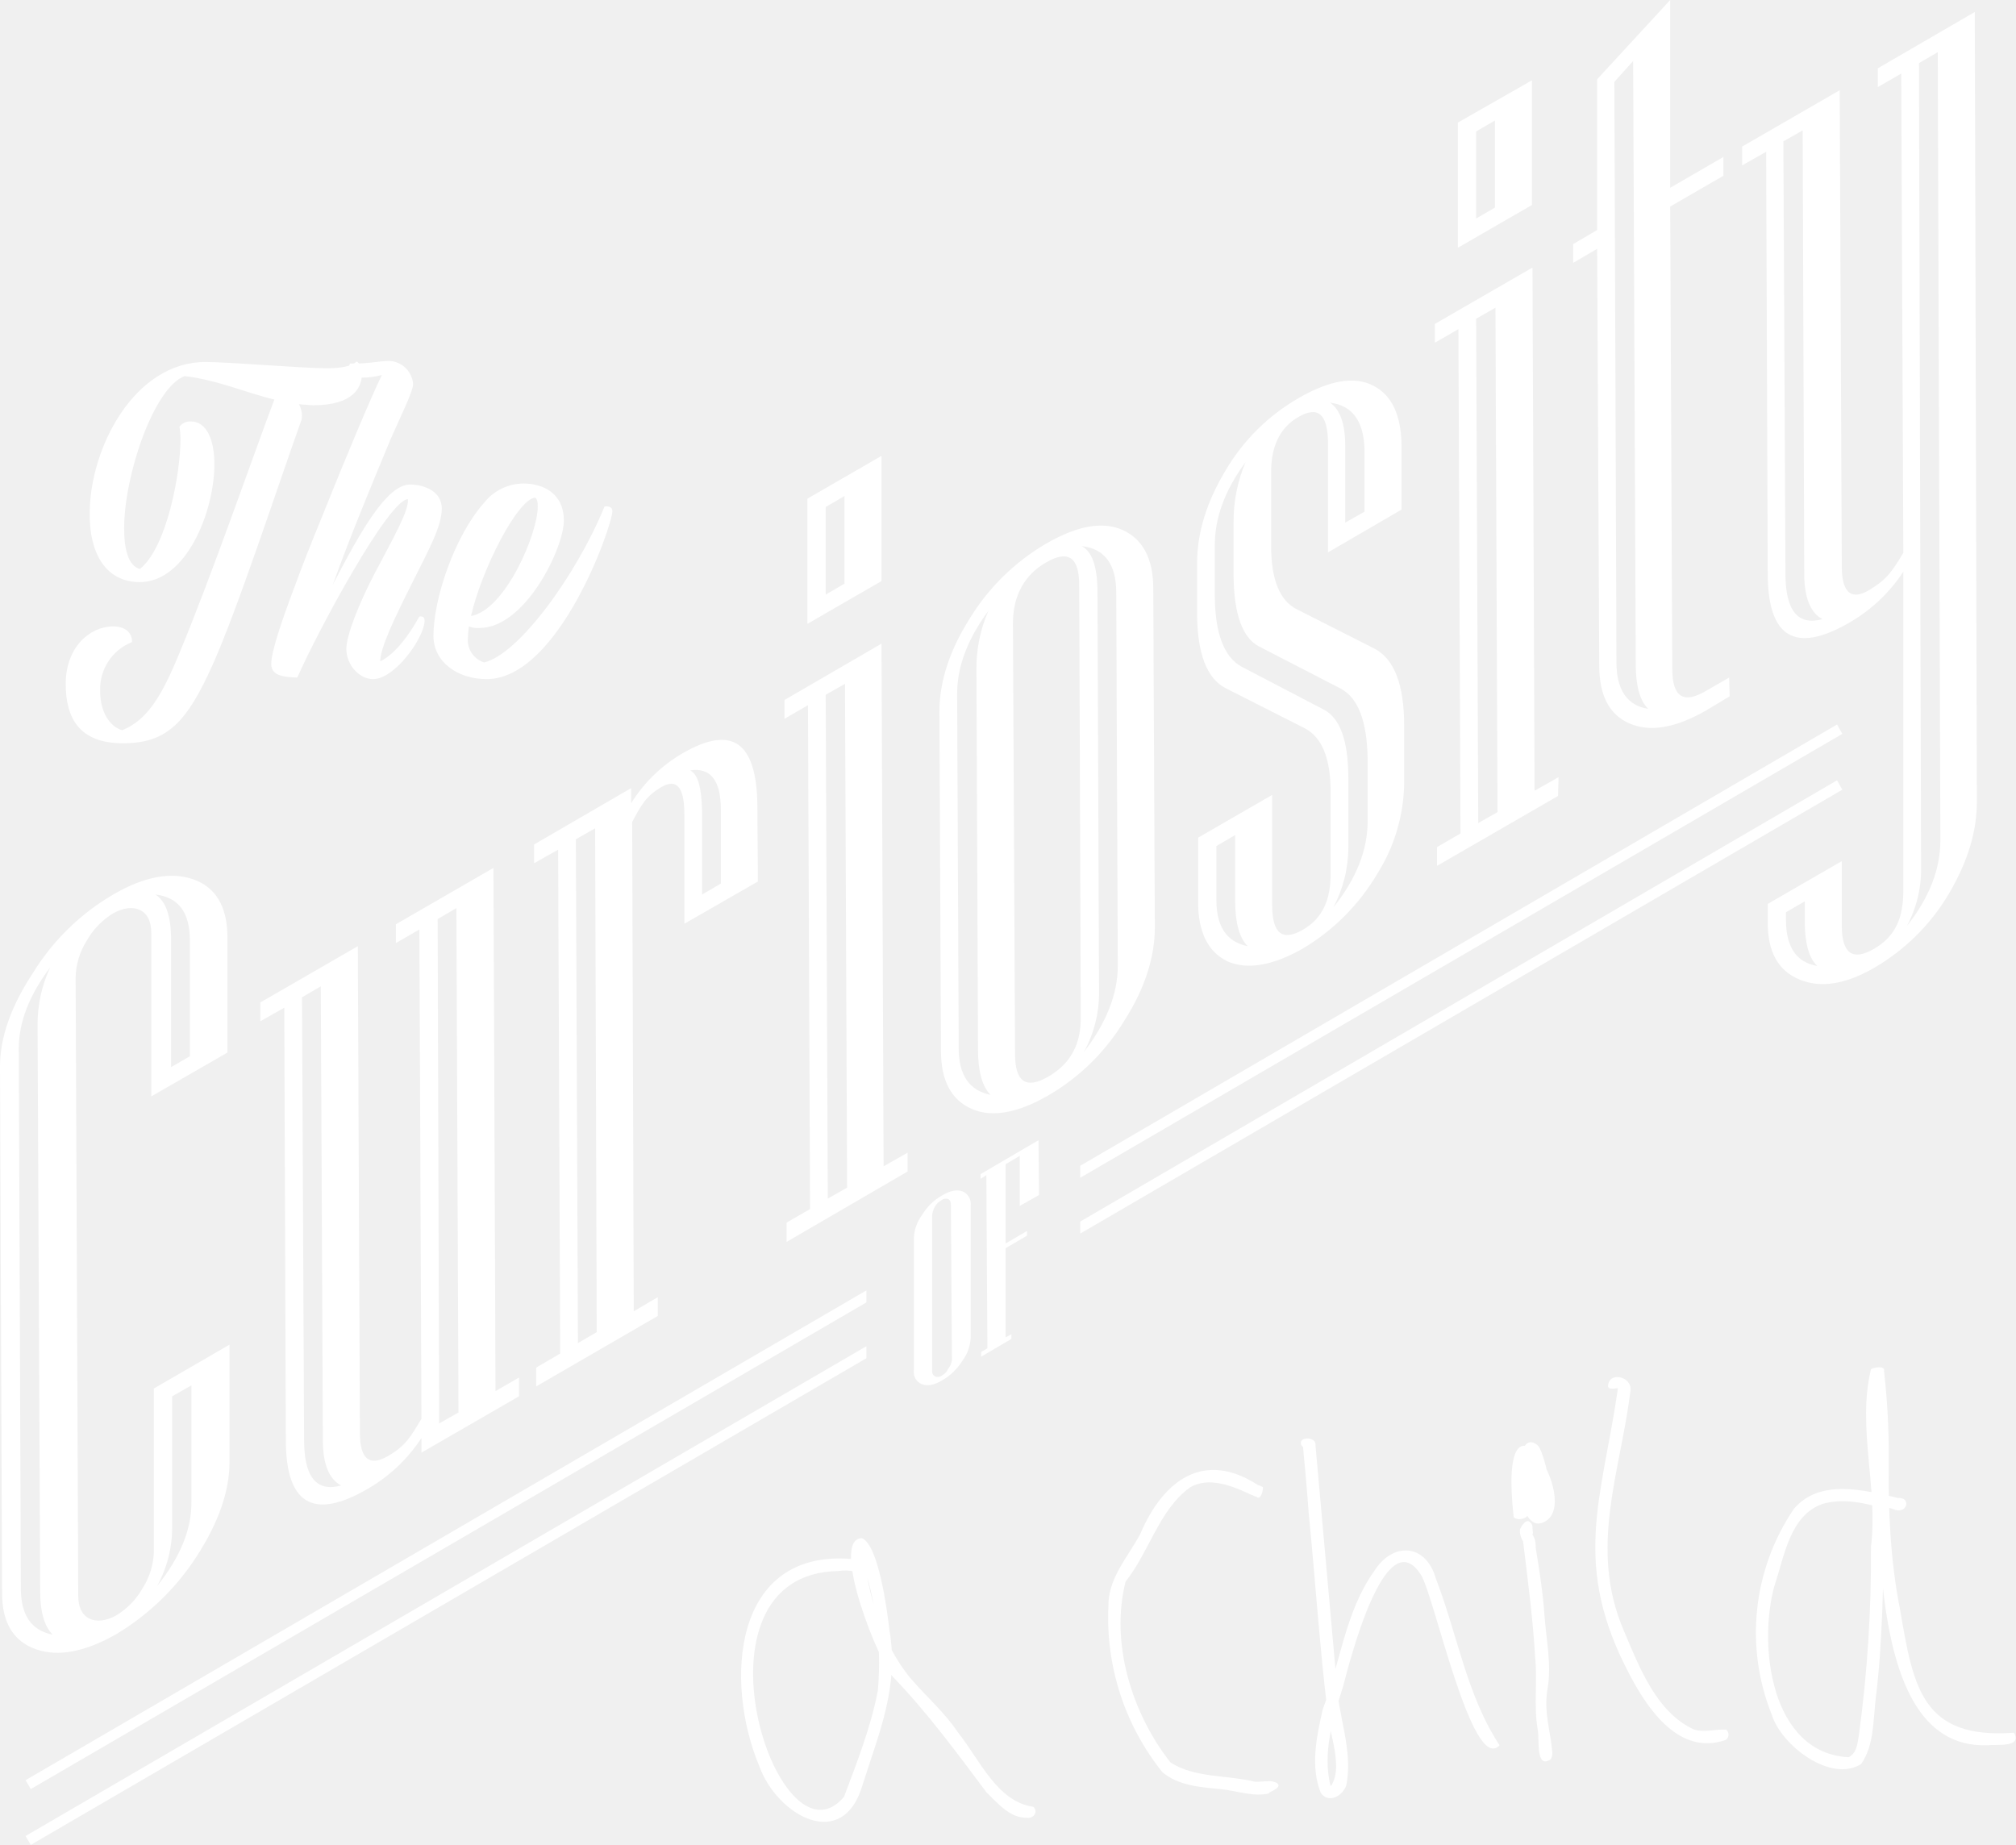
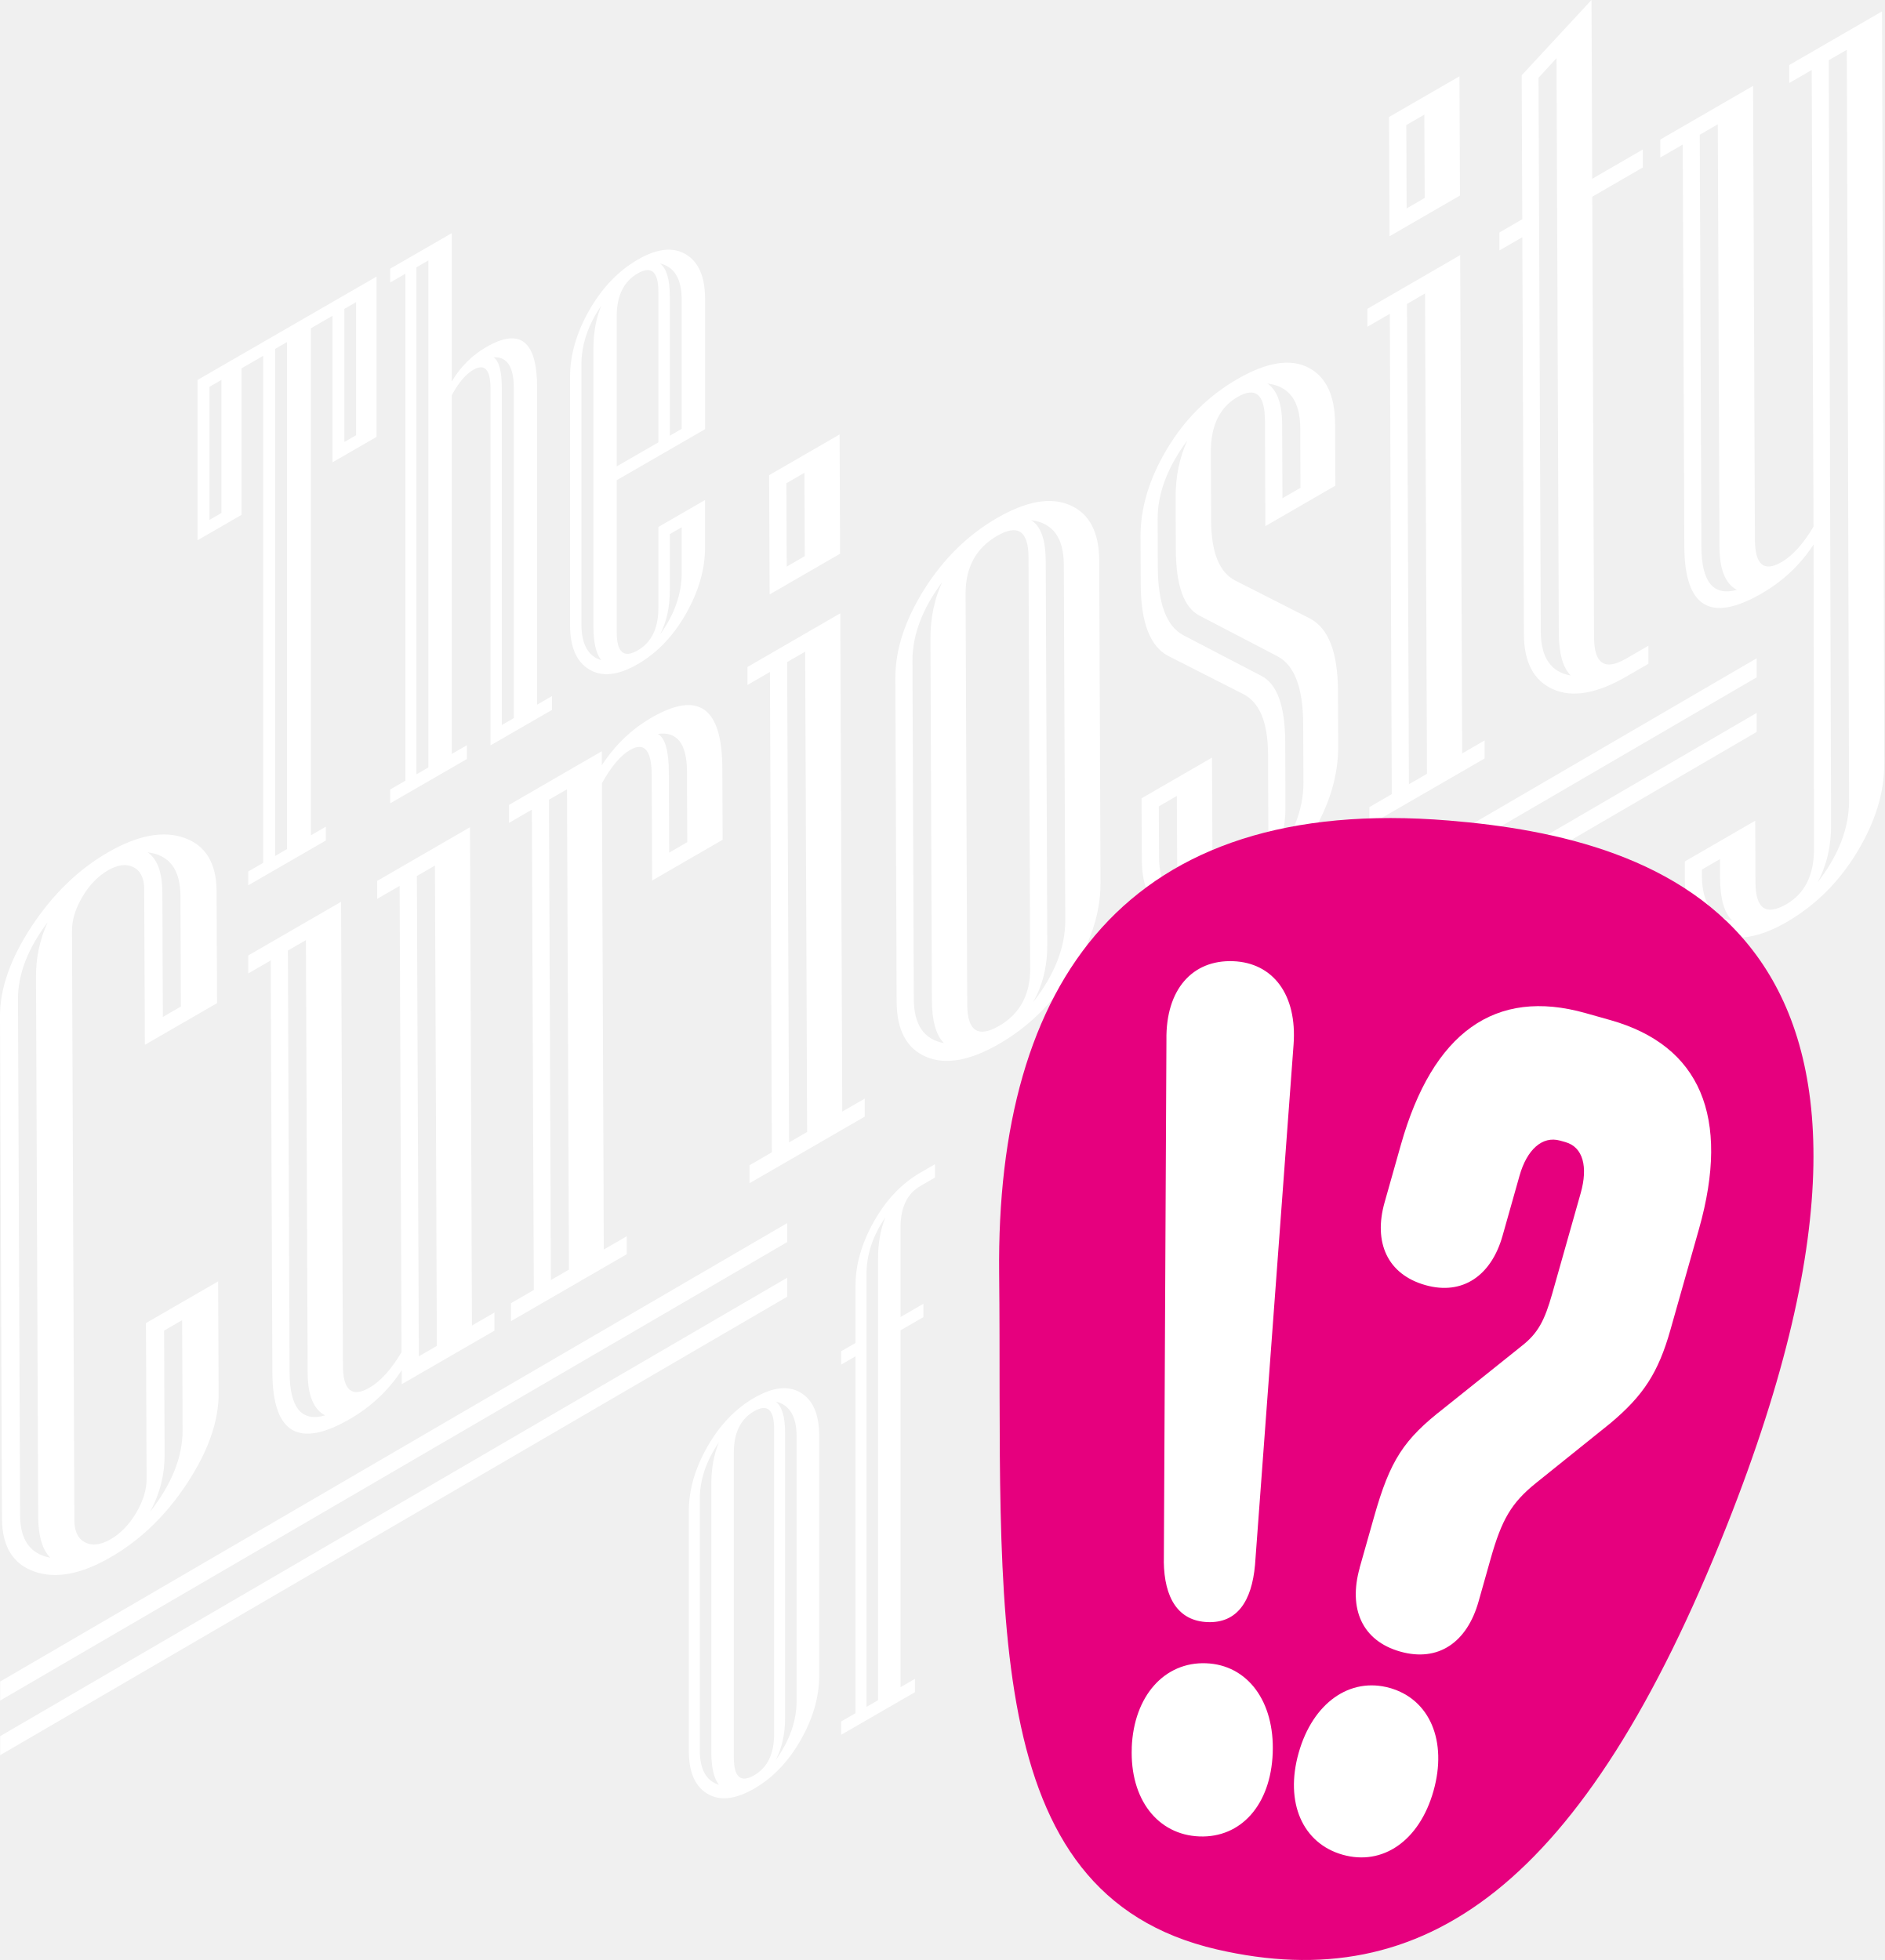
- <svg xmlns="http://www.w3.org/2000/svg" viewBox="0 0 386.5 353.7">
-   <g id="Layer_1" data-name="Layer 1">
-     <polygon points="207.1 236.5 353.2 151.4 352.2 149.6 207.1 234.2 207.1 236.5" fill="#fff" />
-     <polygon points="166.1 258.1 4.9 352 5.9 353.7 166.1 260.4 166.1 258.1" fill="#fff" />
-     <polygon points="207.1 225.8 353.2 140.7 352.2 138.9 207.1 223.5 207.1 225.8" fill="#fff" />
-     <polygon points="166.1 247.4 4.9 341.3 5.9 343 166.1 249.7 166.1 247.4" fill="#fff" />
-     <path d="M186.1,256.4a8,8,0,0,1-1.6,4.5,11.1,11.1,0,0,1-3.8,3.7c-1.5.9-2.8,1.2-3.9.8a2.5,2.5,0,0,1-1.6-2.7V237.4a8,8,0,0,1,1.6-4.5,10.3,10.3,0,0,1,3.8-3.7c1.5-.9,2.8-1.2,3.9-.8a2.6,2.6,0,0,1,1.6,2.7Zm-3.6,4.3-.2-29.7c0-.5-.1-.9-.5-1.1a1.3,1.3,0,0,0-1.3.2,3.2,3.2,0,0,0-1.3,1.3,4.1,4.1,0,0,0-.5,1.7v29.7a1.1,1.1,0,0,0,.6,1.1,1.3,1.3,0,0,0,1.3-.2,2.6,2.6,0,0,0,1.2-1.3A3.2,3.2,0,0,0,182.5,260.7Z" fill="#fff" />
-     <path d="M199.2,229.1l-3.7,2.1v-9.6l-2.7,1.6v15.2l4.1-2.4v.9l-4.1,2.4v17.1l1.1-.6v.9l-5.8,3.4v-.9l1.2-.7-.2-33.2-1.1.7v-.9l11.1-6.5Z" fill="#fff" />
-     <path d="M44,280.3c0,5.6-2.1,11.6-6.3,18.1a47.4,47.4,0,0,1-15.4,14.9c-6,3.4-11.1,4.4-15.4,2.9S.4,311.1.4,305.5L0,204.5c0-5.6,2.1-11.6,6.4-18.1a44.3,44.3,0,0,1,15.3-14.9c6-3.5,11.2-4.4,15.4-2.9s6.4,5.1,6.5,10.7v22.5l-14.6,8.4V178.9c0-2.2-.7-3.7-2.1-4.4s-3.2-.5-5.2.6a14.5,14.5,0,0,0-5.1,5.3,13.7,13.7,0,0,0-2.1,6.9L15,305.9c0,2.2.7,3.7,2.1,4.4s3.2.5,5.2-.6a14.5,14.5,0,0,0,5.1-5.3,13.7,13.7,0,0,0,2.1-6.9V266.2l14.5-8.4ZM10.1,313.4c-1.6-1.6-2.4-4.4-2.4-8.3L7.2,196.5a25.9,25.9,0,0,1,2.4-11c-4,5.3-6,10.5-6,15.5L4,304.9C4.1,309.8,6.1,312.6,10.1,313.4ZM36.4,202.5V180.3c0-5.4-2.2-8.3-6.6-8.8,2,1.3,2.9,4,3,8.1v25Zm.3,85.2V265.6L33,267.7v25a23,23,0,0,1-2.9,11.4C34.6,298.5,36.8,293.1,36.7,287.7Z" fill="#fff" />
-     <path d="M99.5,267.7,80.8,278.5v-2.8a30.6,30.6,0,0,1-10.4,9.8c-10.4,6-15.6,2.8-15.6-9.4l-.3-82.9-4.6,2.6v-3.6l18.7-10.8.4,93.3c0,5,1.8,6.5,5.3,4.5s4.4-3.7,6.5-7.2l-.4-93.8-4.5,2.6v-3.6l18.7-10.8L95,266.7l4.5-2.6ZM65.4,284.8c-2.3-1.2-3.5-4.1-3.5-8.6l-.4-87.1-3.6,2.1.4,84.9C58.3,283.2,60.7,286.1,65.4,284.8Zm22.5-14-.4-96.7-3.6,2.1.3,96.7Z" fill="#fff" />
-     <path d="M145.3,169l-14.1,8.1V156c0-5.1-1.5-6.8-4.4-5.1s-3.8,3.3-5.6,6.7l.3,93.8,4.6-2.7v3.6l-23.3,13.5v-3.6l4.6-2.7-.4-96.6-4.6,2.6v-3.6L121,151.1V154a28.4,28.4,0,0,1,9.9-9.6c9.5-5.5,14.2-2.1,14.3,10.1Zm-30.9,86.4-.3-96.6-3.7,2.1.4,96.6Zm23.8-86V155.2c0-5.6-2-8.1-5.9-7.5,1.5.7,2.2,3.3,2.3,7.8v16Z" fill="#fff" />
-     <path d="M174,224.6l-23.2,13.5v-3.7l4.5-2.6-.4-96.6-4.5,2.6v-3.6L169,123.4l.4,100.2L174,221Zm-5-113.2-14.2,8.2v-24l14.2-8.2Zm-7.1.5V95.1l-3.6,2.1V114Zm.5,115.8-.4-96.6-3.7,2.1.4,96.6Z" fill="#fff" />
-     <path d="M221.4,177.8c0,5.7-1.9,11.7-5.8,17.8A41.1,41.1,0,0,1,201,210c-5.9,3.4-10.8,4.3-14.7,2.6s-5.9-5.4-5.9-11.1l-.3-65c0-5.8,1.9-11.7,5.8-17.9a42.1,42.1,0,0,1,14.7-14.4c5.9-3.4,10.8-4.3,14.6-2.6s5.9,5.4,5.9,11.2Zm-31.5,32.1q-2.4-2.4-2.4-8.7l-.3-72.6a27.2,27.2,0,0,1,2.3-11.5q-6,8.1-6,15.9l.3,68C183.8,206.2,185.9,209.1,189.9,209.9Zm17.3-15.1-.3-82.6c0-5.4-2.1-6.8-6.3-4.4s-6.4,6.4-6.4,11.7l.4,82.6c0,5.3,2.1,6.8,6.4,4.3S207.3,200.1,207.2,194.8Zm7.1-9.7-.3-71.5c0-5.4-2.2-8.4-6.6-8.9,2,1.1,2.9,3.9,3,8.2l.3,77.1a23.6,23.6,0,0,1-2.9,11.7C212.1,196.1,214.3,190.6,214.3,185.1Z" fill="#fff" />
-     <path d="M269.2,150.2a33.4,33.4,0,0,1-5.2,17.4,40.8,40.8,0,0,1-14.3,14.3q-8.7,4.9-14.4,2.4c-3.7-1.8-5.6-5.6-5.6-11.3V160.6l14.2-8.2v21.2c0,5.3,1.9,6.9,5.8,4.7s5.5-5.9,5.4-11.2V151.8c0-6.5-1.7-10.5-5-12.2l-15-7.6c-3.7-1.8-5.6-6.7-5.6-14.5V108q0-8.7,5.4-17.7a38.6,38.6,0,0,1,14.1-14c5.9-3.4,10.6-4.2,14.2-2.4s5.4,5.6,5.5,11.4V97.7l-14.1,8.2V84.7c-.1-5.3-1.9-6.9-5.6-4.8s-5.4,5.8-5.3,11.1v13.7c0,6.5,1.7,10.5,4.9,12.1l15,7.6c3.7,2,5.6,6.9,5.6,14.7Zm-7,7.2V145.6c-.1-7.3-1.8-11.8-5.2-13.6l-15.7-8.1c-3.1-1.7-4.7-6.1-4.8-13.3V100.1a28.8,28.8,0,0,1,2.3-11.5c-4,5.4-5.9,10.7-5.9,15.9v9.6c0,7.3,1.8,11.9,5.1,13.7l15.7,8.2q4.8,2.4,4.8,13.2v13.2a24.6,24.6,0,0,1-2.9,11.6C260.1,168.4,262.2,162.9,262.2,157.4Zm-23,24q-2.4-2.4-2.4-8.7V160.1l-3.6,2.1v10.3C233.2,177.7,235.2,180.6,239.2,181.4Zm22.4-83.3V86.2q-.2-8.2-6.6-9c1.9,1.3,2.9,4.1,2.9,8.2v14.8Z" fill="#fff" />
-     <path d="M298.7,152.6,275.5,166v-3.6l4.5-2.6-.4-96.7-4.5,2.6V62.1l18.7-10.8.4,100.3,4.6-2.6Zm-5-113.3-14.2,8.2v-24l14.2-8.1Zm-7.1.5V23.1l-3.6,2.1V41.9Zm.5,115.9L286.7,59,283,61.1l.4,96.7Z" fill="#fff" />
-     <path d="M331.6,133.5l-4.5,2.7c-5.9,3.4-10.8,4.2-14.7,2.5s-5.8-5.4-5.8-11.1l-.4-79.9-4.6,2.7V46.8l4.6-2.7V15.2L320.2,0V36l10.2-5.9v3.6l-10.2,5.9.4,88.6c0,5.4,2.1,6.8,6.4,4.3l4.5-2.6ZM316,135.9c-1.6-1.5-2.4-4.4-2.4-8.5l-.5-115.7-3.6,4,.4,111.3C309.9,132.3,312,135.3,316,135.9Z" fill="#fff" />
-     <path d="M379,153.7c0,5.8-1.8,11.6-5.4,17.7a39.9,39.9,0,0,1-14.2,14.1c-5.5,3.2-10.3,4-14.4,2.3s-6.1-5.3-6.1-10.9v-3.6l14.2-8.2v12.4c0,5.3,2.1,6.8,6.2,4.4s5.6-5.9,5.6-11.2V109.6a30.6,30.6,0,0,1-10.4,9.8c-10.4,6-15.6,2.8-15.6-9.5l-.3-80.8L334,31.7V28.1l18.7-10.8.4,91.3c0,5,1.8,6.6,5.3,4.5s4.4-3.7,6.5-7.1l-.4-91.9-4.5,2.6V13.1L378.6,2.3Zm-29.6-35c-2.3-1.2-3.5-4.1-3.5-8.7l-.3-85-3.7,2.1.4,82.9C342.3,117.1,344.7,120,349.4,118.7Zm-1,66.5c-1.6-1.5-2.4-4.4-2.4-8.6v-3.8l-3.6,2.1v1.4C342.4,181.6,344.4,184.5,348.4,185.2ZM372,161.1,371.5,10l-3.6,2.1.4,153.9a23,23,0,0,1-2.7,11.5C369.9,172.1,372,166.6,372,161.1Z" fill="#fff" />
-     <path d="M12.6,131.1c0-7,4.6-11,9.1-11,2.9,0,3.7,1.8,3.6,3a9.7,9.7,0,0,0-6.1,9.4c0,4.1,1.9,6.8,4.2,7.5,4.8-1.9,7.6-6.5,11-14.8,6.1-14.6,14.3-38.3,18.2-48.6-5.5-1.3-10.7-3.7-17.2-4.5-5.9,2.2-11.6,19-11.6,29.2,0,4.1.8,7.1,3,7.8,5.2-4.1,7.8-18.4,7.8-24.8a13.8,13.8,0,0,0-.2-2.5,2.6,2.6,0,0,1,2.2-1c3,0,4.5,3.5,4.5,8.2,0,9.1-5.4,22.6-14.3,22.6-6.7,0-9.7-5.8-9.6-13.2,0-12.4,8.5-29,22.2-29,4.5,0,18.4,1.2,23.3,1.2,2.8,0,4.7-.4,5.7-1.3a2.6,2.6,0,0,1,1,2.2c0,2.7-1.5,6.2-9.4,6.2l-2.7-.2a4.3,4.3,0,0,1,.5,3c-4.9,13.7-12.2,36.2-17.1,47.1S32,142.5,23.6,142.5,12.6,137.7,12.6,131.1Z" fill="#fff" />
-     <path d="M66.4,124.4c0-2.5,2.3-8.5,5.5-14.6s6.6-12,6.3-14.1c-3.7.1-17.3,25.3-21.2,34.2-2.6-.1-5-.3-5-2.6s1.9-8,4.4-14.6c1.6-4.4,3.4-8.9,5.2-13.3,4.6-11.5,9.3-22.7,11.6-27.5a15.2,15.2,0,0,1-3.8.5c-2,0-2.6-.5-2.6-1.4a3.5,3.5,0,0,1,.3-1.3c3.3.1,5.5-.5,7.6-.5a4.8,4.8,0,0,1,4.5,4.4c0,1.5-2.5,6.4-4.4,10.8-3.4,8.2-7.5,18-11,27.7,5.4-10.4,10.4-19.2,14.8-19.2,2.6,0,6.1,1.2,6.1,4.6s-2.5,7.9-5.8,14.5-6,12.2-6,14.8c3-1.5,5.6-5.2,7.5-8.6.6-.1,1,.1,1,.8,0,3.1-5.6,11.2-9.9,11.2C69,130.2,66.4,127.6,66.4,124.4Z" fill="#fff" />
-     <path d="M115.9,97.1c.8-.1,1.5.1,1.5.9,0,2.8-10.3,32.2-24.1,32.2-5.6,0-10.2-3.3-10.2-8.3,0-7.2,4.1-19.2,9.7-25.5a9.7,9.7,0,0,1,7.6-3.7c3.6,0,7.7,1.8,7.7,7.1s-7.4,20.6-16.2,20.6a4.6,4.6,0,0,1-2-.3,18,18,0,0,0-.2,2.2,4.5,4.5,0,0,0,3.1,4.7C99.4,125.5,110.5,110.3,115.9,97.1Zm-25.6,21c6.5-1.1,12.8-15.7,12.8-21,0-.8-.1-1.4-.5-1.7C99.2,95.7,92.3,109.3,90.3,118.1Z" fill="#fff" />
-     <path d="M198.1,346.4c1,.9.1,2.3-1.2,2.1-3.3.1-5.6-2.8-7.8-4.9-5.6-7.5-11.2-15.1-17.7-21.9-2.8-2.5-12.4-26.6-6.2-26.8,3.2,1.1,4.9,13.9,5.3,17.5,1.9,10.9-1.9,19.6-5.1,29.7-3.8,13.2-16.4,5.9-19.8-3.4-6.8-16.2-5.2-41.8,17.8-39.8.1-.1.4.1.5,0s-.6,1.1-.8,1.1,0-.2.4-.6,2.8.1,2.6,1.7-2.5.6-2.3-.5,1.5-1.4,1.6-.8-.8,1.5-1.5,1.5a8.6,8.6,0,0,0-3.2-.1c-30.2.5-11.6,58.3,1.1,43.3,2.5-6.6,5.2-13.5,6.5-20.4a60.5,60.5,0,0,0-3.9-27.3c.2.1,1-.1,1.1-.1v.2c.8,8.5,3.5,18.2,9.1,24.9,3,3.5,6.5,6.5,9.1,10.4C187.8,337.3,191.1,345.4,198.1,346.4Z" fill="#fff" />
-     <path d="M243.1,341.9c.7-.8,2.9.1,1.6,1s-1.6.7-1.3.9c-3,.8-6.3-.5-9.5-.8s-8.1-.6-11.1-3.3A47.3,47.3,0,0,1,212.5,308c-.1-5.4,3.7-9.4,6.1-13.9,4.4-10.3,12.2-16.2,22.7-9.3h-.2c-.2-.3.8.2,1,.3s-.4,3-1.3,1.7l.3.2h.1c-.4.1-1-.4-1.3-.4-3.5-1.7-8.2-3.6-11.8-1.4-5.9,4.3-7.8,12.4-12.3,18-3,11.8,1.2,25.3,8.6,34.7,4.6,3,11,2.4,16.2,3.7,1.1.1,5.7-.7,2.7,1Z" fill="#fff" />
-     <path d="M287.5,334.6c-5.3,5.7-12.6-29-15.1-32.7-6.8-10.6-13.7,16.8-14.9,21.4-2,6.3-4,12.8-2.4,19.2-.1.2-.3-.1-.2,0h.1c0-.2.3-.1.3-.3,2.4-4-1-11.1-1-15.8-1.4-12.1-2.2-24.2-3.4-36.3-.3-4.2-.7-8.7-1.1-12.8-.2-1,.9-.5,1.5-.7s.5.6.2,1-2.1.2-2.1-1,3-1.1,2.8.5c1.3,14.9,2.7,29.9,4,44.8.2,6.8,3.3,13.7,1.9,20.4-.7,2-3.4,3.6-4.9,1.4-2-5-.8-10.8.4-16,3.3-8.7,4.3-18.7,9.8-26.4,3.6-5.8,10-5.4,11.9,1.4C279.4,313.3,281.2,325.1,287.5,334.6Z" fill="#fff" />
-     <path d="M296.2,283.7c-1,1.3-2.4-.1-2.4-1.4s.6-1.1,1.1-.5h-.1a7.3,7.3,0,0,0-.2,3.3c.2.9,0,1.9.5,2.7h.1c0,.1,0,.1.1.2s-.1.2-.1,0,.2.1-.1.1l-.6.2v-.2c.5-3.1-.4-6.5-1.3-9.5-.1-.1-.1-.2.1-.3s.6.4.6.3h.1c-.5,3.5-.8,7.8,1,11,0,.1,0,.1-.1,0h-.1c-.1-.2.4,0,.3-.2s.3-.3.5-.3V289c.7-3.2-1.6-6.5-3.1-9.2-.7-.5-.4-.6.2-.6a36.9,36.9,0,0,0-.1,11.5c-1.4,0-2.7-1.3-.5-.9s-.5,2.2-1.9,1.1c-3.3-29.6,13.6-2.6,5.8.9-6,3.1-6.5-19.5-1.1-14.6,1.6,2,4.4,15.7-1.2,12.6-1.9-1.5-2.9-9.2.2-9.8S296.6,282.1,296.2,283.7Zm1.1,53.6c-3,2-2.1-4.1-2.5-5.7-.8-4.7,0-9.4-.5-14-.4-7.2-1.5-15.5-2.3-22.1a3.6,3.6,0,0,1-.6-2.3c.3-.6,1.2-2.2,2-1.3a1.2,1.2,0,0,1-.3,2c-.2.1-.2,0-.1-.2a1.7,1.7,0,0,1,.8-.7c0,.4.2.9,0,1.2h0a3.9,3.9,0,0,1,.6,2.4c.7,4.3,1.4,8.7,1.7,13.1s1.4,9.4.6,14,.6,8.2.9,12.3A2.4,2.4,0,0,1,297.3,337.3ZM292.6,287c0-1,1.6-1.4,2-.6s.9.6.8.7h0c1,.5-1,.7-1.2.9a11.5,11.5,0,0,1-.2-2.1l-.3-2.8c.4-.5,2.4-.3,2,.6a11.6,11.6,0,0,0-.4,1.8,1.9,1.9,0,0,1,.1.8c-.2-.1-.6-.8-.2-.4a1.1,1.1,0,0,1-.4,1.9c-2.7.2-2-4.1-1-5.4.5.5,2.5-.1,2.4.8s1.6,6.4-1.9,6h-.2c-.2-.1-.5-.4-.5-.6S292.7,287.3,292.6,287Z" fill="#fff" />
-     <path d="M330.9,331.6a1.2,1.2,0,0,1-.1,2c-8.7,3-14.7-5.6-18.2-12.2-11.5-21.5-5.5-33.9-2.4-55.3h0c.1-.1.2.2.3.3s-.9-.1-.2-.3-2,.6-2-.3c0-2.9,4.5-2,4.3.7-1.9,15.7-8.1,30.2-1.3,46.1,2.9,6.8,6.2,15.7,13.5,19C326.7,332.2,328.9,331.5,330.9,331.6Z" fill="#fff" />
-     <path d="M386.1,332.2c1.7,2.9-3.4,2.2-5.1,2.4-26.2.9-19.4-54.2-22.2-71.8.6-.1,2.8-1.1,2.1.5-2,9.2.8,19,.4,28.5-.3,11.3-.3,22.6-1.7,33.9-.5,4.2-.3,9-2.8,12.5-5.8,3.7-15.3-3.6-17.1-9.4a42.3,42.3,0,0,1,4.2-39.5c5-5.9,13.6-3.6,20-2.1h0c2.4-.2,1.9,2.9-.5,2.3a6.1,6.1,0,0,0-3-.5c-3.5-1-7.2-1.7-10.9-.7-6.4,2.2-7.4,10.1-9.3,15.7-3.2,11.5-.7,32.1,14.2,32.9,1.6-.8,1.7-2.6,2-4.4a255,255,0,0,0,2.3-36c1.4-11.3-2.7-22.9,0-34,.4-.3,2.8-.8,2.5.4a140,140,0,0,1,.9,17.1c-.1,9.6.3,19.3,2.2,28.7C366.8,323.5,368.5,333.5,386.1,332.2Z" fill="#fff" />
+ <svg xmlns="http://www.w3.org/2000/svg" id="Layer_1" data-name="Layer 1" viewBox="0 0 379.03 394.33">
+   <g>
+     <path d="M43.98,280.32c.02,5.59-2.08,11.61-6.32,18.07-4.23,6.45-9.36,11.42-15.39,14.9-5.96,3.45-11.09,4.41-15.39,2.88-4.3-1.52-6.46-5.08-6.48-10.67L0,204.47c-.02-5.59,2.1-11.62,6.36-18.09,4.26-6.47,9.38-11.43,15.34-14.88,6.02-3.48,11.17-4.45,15.43-2.91,4.27,1.54,6.41,5.11,6.44,10.7l.09,22.53-14.52,8.39-.13-31.3c0-2.21-.72-3.69-2.15-4.43-1.42-.74-3.14-.53-5.15.63-2.01,1.16-3.72,2.93-5.13,5.31-1.41,2.38-2.11,4.67-2.1,6.88l.48,118.58c0,2.21.73,3.69,2.15,4.43,1.42.74,3.14.53,5.15-.63,2.01-1.16,3.72-2.93,5.13-5.31,1.41-2.38,2.11-4.67,2.1-6.88l-.13-31.3,14.52-8.39.09,22.53ZM10.11,313.38c-1.6-1.62-2.41-4.37-2.43-8.27l-.44-108.63c-.02-3.84.77-7.48,2.35-10.94-4,5.31-5.99,10.47-5.97,15.47l.42,103.86c.02,4.94,2.04,7.78,6.07,8.52ZM36.39,202.5l-.09-22.23c-.02-5.33-2.22-8.26-6.6-8.79,1.96,1.35,2.95,4.06,2.96,8.16l.1,24.96,3.63-2.1ZM36.73,287.74l-.09-22.14-3.63,2.1.1,24.96c.02,4.03-.95,7.84-2.88,11.44,4.36-5.58,6.52-11.04,6.5-16.37Z" style="fill: #fff; stroke-width: 0px;" />
+     <path d="M99.5,267.69l-18.69,10.8v-2.83c-2.66,4.07-6.14,7.35-10.45,9.84-10.33,5.97-15.52,2.85-15.57-9.38l-.33-82.89-4.52,2.61v-3.61s18.67-10.8,18.67-10.8l.37,93.23c.02,5.07,1.8,6.58,5.34,4.53,2.24-1.3,4.39-3.68,6.45-7.15l-.38-93.81-4.52,2.61v-3.61s18.67-10.8,18.67-10.8l.4,100.25,4.52-2.61v3.61ZM65.39,284.76c-2.31-1.2-3.48-4.05-3.5-8.54l-.35-87.08-3.63,2.1.34,84.84c.03,7.15,2.41,10.04,7.14,8.68ZM87.88,270.78l-.39-96.64-3.63,2.1.39,96.64,3.63-2.1Z" style="fill: #fff; stroke-width: 0px;" />
+     <path d="M145.35,168.96l-14.17,8.19-.08-21.16c-.02-5.07-1.48-6.77-4.37-5.1-1.89,1.09-3.77,3.32-5.65,6.69l.38,93.81,4.61-2.66v3.61s-23.28,13.46-23.28,13.46v-3.61s4.59-2.66,4.59-2.66l-.39-96.64-4.6,2.66v-3.61s18.67-10.8,18.67-10.8v2.83c2.66-4.07,5.99-7.27,10-9.59,9.45-5.46,14.19-2.08,14.24,10.14l.06,14.43ZM114.45,255.43l-.39-96.64-3.63,2.1.39,96.64,3.63-2.1ZM138.25,169.44l-.06-14.24c-.02-5.59-1.98-8.1-5.89-7.54,1.48.71,2.23,3.34,2.25,7.89l.06,15.99,3.63-2.1Z" style="fill: #fff; stroke-width: 0px;" />
+     <path d="M173.97,224.64l-23.2,13.41v-3.61s4.5-2.61,4.5-2.61l-.39-96.64-4.52,2.61v-3.61s18.67-10.8,18.67-10.8l.4,100.25,4.52-2.61v3.61ZM168.99,111.4l-14.17,8.19-.1-23.99,14.17-8.19.1,23.99ZM161.89,111.89l-.07-16.77-3.63,2.1.07,16.77,3.63-2.1ZM162.36,227.74l-.39-96.64-3.63,2.1.39,96.64,3.63-2.1Z" style="fill: #fff; stroke-width: 0px;" />
+     <path d="M221.37,177.81c.02,5.72-1.89,11.67-5.74,17.83-3.85,6.17-8.73,10.96-14.63,14.37-5.91,3.41-10.81,4.28-14.73,2.6-3.91-1.68-5.88-5.38-5.9-11.1l-.26-65.04c-.02-5.72,1.91-11.67,5.79-17.86,3.88-6.18,8.77-10.98,14.68-14.4,5.9-3.41,10.8-4.27,14.68-2.57,3.88,1.7,5.84,5.41,5.86,11.13l.26,65.04ZM189.89,209.87c-1.6-1.61-2.42-4.5-2.43-8.66l-.29-72.65c-.02-4.16.77-7.97,2.35-11.43-4,5.38-5.99,10.66-5.97,15.86l.27,67.97c.02,5.2,2.04,8.17,6.07,8.9ZM207.23,194.77l-.33-82.6c-.02-5.33-2.13-6.79-6.32-4.36-4.25,2.46-6.37,6.35-6.34,11.68l.33,82.6c.02,5.33,2.16,6.77,6.41,4.31,4.19-2.42,6.28-6.3,6.26-11.63ZM214.29,185.12l-.29-71.48c-.02-5.46-2.23-8.46-6.6-8.99,1.96,1.15,2.94,3.9,2.96,8.26l.31,77.14c.02,4.36-.94,8.23-2.88,11.63,4.36-5.58,6.52-11.1,6.5-16.56Z" style="fill: #fff; stroke-width: 0px;" />
+     <path d="M269.19,150.17c.02,5.79-1.7,11.6-5.17,17.45-3.7,6.12-8.48,10.86-14.32,14.24-5.85,3.38-10.64,4.18-14.37,2.39-3.74-1.78-5.61-5.54-5.64-11.26l-.05-12.38,14.17-8.19.08,21.16c.02,5.33,1.95,6.89,5.79,4.67,3.66-2.11,5.48-5.84,5.46-11.17l-.06-15.31c-.03-6.44-1.7-10.49-5.02-12.15l-14.94-7.59c-3.74-1.88-5.62-6.72-5.65-14.52l-.04-9.56c-.02-5.79,1.76-11.67,5.34-17.65,3.58-5.98,8.3-10.66,14.15-14.04,5.85-3.38,10.58-4.16,14.19-2.34,3.62,1.82,5.44,5.62,5.46,11.41l.05,12.38-14.08,8.14-.08-21.16c-.02-5.33-1.86-6.94-5.52-4.82-3.6,2.08-5.39,5.79-5.37,11.12l.06,13.75c.03,6.44,1.67,10.47,4.93,12.1l14.94,7.59c3.74,1.95,5.62,6.82,5.65,14.62l.04,11.12ZM262.2,157.43l-.05-11.8c-.03-7.28-1.76-11.82-5.2-13.61l-15.66-8.16c-3.14-1.64-4.73-6.06-4.76-13.28l-.04-10.53c-.02-4.16.77-7.97,2.35-11.43-4,5.38-5.99,10.66-5.97,15.86l.04,9.65c.03,7.28,1.73,11.84,5.11,13.66l15.66,8.16c3.2,1.6,4.82,6.01,4.85,13.23l.05,13.17c.02,4.16-.94,8.04-2.88,11.64,4.36-5.58,6.52-11.1,6.5-16.56ZM239.22,181.37c-1.6-1.61-2.42-4.5-2.43-8.66l-.05-12.58-3.63,2.1.04,10.24c.02,5.2,2.04,8.17,6.07,8.9ZM261.61,98.15l-.05-12c-.02-5.46-2.22-8.46-6.6-8.99,1.96,1.35,2.95,4.1,2.96,8.26l.06,14.82,3.63-2.1Z" style="fill: #fff; stroke-width: 0px;" />
+     <path d="M298.67,152.58l-23.2,13.41v-3.61s4.5-2.61,4.5-2.61l-.39-96.64-4.52,2.61v-3.61s18.67-10.8,18.67-10.8l.4,100.25,4.52-2.61v3.61ZM293.69,39.34l-14.17,8.19-.1-23.99,14.17-8.19.1,23.99ZM286.59,39.83l-.07-16.77-3.63,2.1.07,16.77,3.63-2.1ZM287.05,155.68l-.39-96.64-3.63,2.1.39,96.64,3.63-2.1Z" style="fill: #fff; stroke-width: 0px;" />
+     <path d="M331.61,133.54l-4.52,2.61c-5.9,3.41-10.8,4.25-14.68,2.52-3.88-1.73-5.84-5.42-5.86-11.08l-.32-79.87-4.6,2.66v-3.61s4.59-2.66,4.59-2.66l-.12-28.96,14.05-15.16.14,35.98,10.18-5.89v3.61s-10.17,5.89-10.17,5.89l.36,88.64c.02,5.33,2.16,6.77,6.41,4.31l4.52-2.61v3.61ZM316,135.92c-1.6-1.55-2.41-4.4-2.43-8.57l-.46-115.65-3.62,3.95.45,111.36c.02,5.27,2.04,8.23,6.07,8.9Z" style="fill: #fff; stroke-width: 0px;" />
+     <path d="M379.03,153.74c.02,5.72-1.79,11.61-5.43,17.65-3.65,6.05-8.39,10.76-14.23,14.14-5.49,3.17-10.27,3.93-14.33,2.27-4.06-1.66-6.1-5.29-6.12-10.88v-3.61s14.16-8.19,14.16-8.19l.05,12.38c.02,5.33,2.1,6.8,6.23,4.41,3.72-2.15,5.57-5.89,5.55-11.22l-.09-61.14c-2.65,4.07-6.13,7.35-10.43,9.84-10.33,5.97-15.52,2.81-15.57-9.47l-.32-80.84-4.52,2.61v-3.61s18.67-10.8,18.67-10.8l.37,91.28c.02,5.07,1.8,6.58,5.34,4.54,2.24-1.3,4.39-3.68,6.45-7.15l-.37-91.86-4.52,2.61v-3.61s18.67-10.8,18.67-10.8l.45,151.44ZM349.39,118.67c-2.31-1.21-3.48-4.08-3.5-8.63l-.34-85.03-3.63,2.1.33,82.89c.03,7.09,2.41,9.98,7.14,8.68ZM348.44,185.2c-1.6-1.55-2.41-4.41-2.43-8.56l-.02-3.8-3.63,2.1v1.37c.03,5.27,2.05,8.23,6.08,8.9ZM371.96,161.06l-.45-151.05-3.63,2.1.46,153.87c.02,4.29-.89,8.13-2.71,11.53,4.24-5.45,6.35-10.94,6.33-16.46Z" style="fill: #fff; stroke-width: 0px;" />
+   </g>
+   <g>
+     <path d="M75.74,87.9l-8.85,5.11v-29.48l-4.34,2.51v102.01l2.99-1.73v2.78l-15.6,9.01v-2.78l2.99-1.73v-102.01l-4.34,2.51v29.48l-8.85,5.11v-32.25l36-20.79v32.25ZM44.54,103.21v-26.78l-2.4,1.39v26.78l2.4-1.39ZM57.74,170.82v-102.01l-2.4,1.39v102.01l2.4-1.39ZM71.63,87.57v-26.78l-2.35,1.35v26.78l2.35-1.35Z" style="fill: #fff; stroke-width: 0px;" />
+     <path d="M111.04,142.82l-12.37,7.14v-71.71c0-3.9-1.15-5.18-3.46-3.85-1.52.88-2.97,2.59-4.34,5.13v72.16l3.05-1.76v2.78l-15.42,8.9v-2.78l3.05-1.76V55.07l-3.05,1.76v-2.78l12.37-7.14v29.85c1.76-2.97,4.08-5.28,6.98-6.95,6.8-3.93,10.2-1.19,10.2,8.21v63.75l2.99-1.73v2.78ZM86.17,154.4V52.39l-2.4,1.39v102.01l2.4-1.39ZM103.36,144.48v-66.38c0-4.3-1.35-6.37-4.05-6.21,1.09.77,1.64,2.85,1.64,6.25v67.73l2.4-1.39Z" style="fill: #fff; stroke-width: 0px;" />
+     <path d="M141.83,110.12c0,4.4-1.28,8.85-3.84,13.36-2.56,4.5-5.8,7.88-9.71,10.14-3.91,2.26-7.15,2.62-9.73,1.08-2.58-1.54-3.87-4.5-3.87-8.9v-50.03c0-4.4,1.29-8.86,3.87-13.37,2.58-4.51,5.83-7.9,9.73-10.16,3.91-2.26,7.14-2.61,9.71-1.06,2.56,1.55,3.84,4.52,3.84,8.92v26.25l-17.77,10.26v30.53c0,4.1,1.41,5.34,4.22,3.71,2.78-1.6,4.16-4.45,4.16-8.55v-16.28l9.38-5.42v9.53ZM120.95,132.82c-1.06-1.34-1.58-3.61-1.58-6.81v-55.88c0-3.2.53-6.08,1.58-8.64-2.66,3.89-3.99,7.83-3.99,11.83v52.28c0,4,1.33,6.41,3.99,7.22ZM132.44,88.99v-30.23c0-4.1-1.39-5.35-4.16-3.75-2.81,1.62-4.22,4.49-4.22,8.59v30.23l8.39-4.84ZM137.13,86.28v-25.95c0-4.2-1.45-6.64-4.34-7.32,1.29,1.01,1.94,3.18,1.94,6.53v28.13l2.4-1.39ZM137.13,115.3v-9.23l-2.4,1.39v11.4c0,3.35-.65,6.27-1.94,8.77,2.89-4.02,4.34-8.13,4.34-12.33Z" style="fill: #fff; stroke-width: 0px;" />
+   </g>
+   <g>
+     <path d="M164.79,337.15c0,4.25-1.24,8.55-3.71,12.9-2.47,4.35-5.6,7.62-9.37,9.8-3.78,2.18-6.91,2.53-9.4,1.04-2.49-1.48-3.74-4.35-3.74-8.6v-48.33c0-4.25,1.25-8.55,3.74-12.92,2.49-4.36,5.63-7.63,9.4-9.81,3.78-2.18,6.9-2.52,9.37-1.03,2.47,1.5,3.71,4.37,3.71,8.62v48.33ZM144.62,359.08c-1.02-1.29-1.53-3.49-1.53-6.58v-53.98c0-3.09.51-5.87,1.53-8.35-2.57,3.75-3.85,7.56-3.85,11.43v50.5c0,3.87,1.28,6.19,3.85,6.98ZM155.72,348.91v-61.37c0-3.96-1.34-5.17-4.02-3.62-2.72,1.57-4.08,4.33-4.08,8.29v61.37c0,3.96,1.36,5.16,4.08,3.59,2.68-1.55,4.02-4.3,4.02-8.26ZM160.25,342.16v-53.11c0-4.06-1.4-6.41-4.19-7.07,1.25.97,1.87,3.08,1.87,6.31v57.31c0,3.24-.62,6.06-1.87,8.47,2.79-3.88,4.19-7.85,4.19-11.91Z" style="fill: #fff; stroke-width: 0px;" />
+     <path d="M188.07,236.92l-2.89,1.67c-2.68,1.55-4.02,4.3-4.02,8.26v18.11l4.59-2.65v2.68l-4.59,2.65v71.8l2.89-1.67v2.68l-14.84,8.57v-2.68l2.89-1.67v-71.8l-2.89,1.67v-2.68l2.89-1.67v-11.59c0-4.2,1.24-8.49,3.71-12.87,2.47-4.37,5.6-7.65,9.37-9.83l2.89-1.67v2.68ZM178.1,244.92c-2.53,3.68-3.79,7.48-3.79,11.39v87.09l2.32-1.34v-88.9c0-3.04.49-5.79,1.47-8.24Z" style="fill: #fff; stroke-width: 0px;" />
+   </g>
+   <polygon points="219.74 216.29 219.74 222.73 353.37 144.88 353.37 136.27 216.02 216.29 219.74 216.29" style="fill: none; stroke-width: 0px;" />
+   <polygon points=".03 350.75 158.34 258.51 158.34 249.9 .03 342.13 .03 350.75" style="fill: none; stroke-width: 0px;" />
+   <polygon points="353.37 136.27 353.37 132.44 211.94 214.84 216.02 216.29 353.37 136.27" style="fill: #fff; stroke-width: 0px;" />
+   <polygon points="158.34 249.9 158.34 246.08 .03 338.31 .03 342.13 158.34 249.9" style="fill: #fff; stroke-width: 0px;" />
+   <polygon points=".03 349.3 .03 353.12 158.34 260.89 158.34 257.07 .03 349.3" style="fill: #fff; stroke-width: 0px;" />
+   <polygon points="219.74 221.29 219.74 225.11 353.37 147.26 353.37 143.43 219.74 221.29" style="fill: #fff; stroke-width: 0px;" />
+   <g>
+     <path d="M347.36,306.96c-28.86,72.71-60.88,94.86-102.54,85.25-48.71-11.24-43.12-69.11-43.83-136.02-.63-58.6,25.5-96.49,90.54-91.1,42.61,3.53,103.6,21.49,55.83,141.87Z" style="fill: #e6007e; stroke-width: 0px;" />
+     <path d="M227.66,351.62c.4-10.43,6.61-17.31,14.95-16.99,8.34.32,13.81,7.65,13.41,18.08-.4,10.43-6.41,17.08-14.75,16.76-8.34-.32-14-7.42-13.6-17.85ZM234.12,314.13l.52-104.89c-.16-10.21,5.26-16.17,13.42-15.86,7.97.31,12.92,6.67,12.15,16.85l-7.75,104.62c-.66,7.33-3.61,11.73-9.54,11.5s-8.72-4.85-8.81-12.21Z" style="fill: #fff; stroke-width: 0px;" />
+     <path d="M273.5,315.44l2.91-10.27c3.23-11.41,5.95-15.57,14.1-21.89l15.7-12.57c3.22-2.54,4.53-5.13,6.02-10.38l5.75-20.31c1.48-5.25.49-9.23-3.08-10.24l-1.07-.3c-3.57-1.01-6.68,1.81-8.16,7.06l-3.42,12.1c-2.26,7.99-8.03,12.03-15.52,9.91-7.67-2.17-10.47-8.63-8.21-16.62l3.29-11.64c6.39-22.59,18.96-31.61,37.16-26.46l5,1.41c18.02,5.1,24.19,19.41,17.8,42.01l-5.75,20.31c-2.45,8.67-5.48,13.24-12.06,18.77l-14.97,12.03c-4.99,4.01-6.91,7.41-9.11,15.17l-2.45,8.67c-2.32,8.22-8.09,12.25-15.76,10.08-7.67-2.17-10.47-8.63-8.15-16.85ZM261.24,352.65c2.84-10.04,10.31-15.32,18.34-13.05,8.03,2.27,11.62,10.68,8.78,20.73s-10.24,15.1-18.27,12.82c-8.03-2.27-11.69-10.46-8.85-20.5Z" style="fill: #fff; stroke-width: 0px;" />
  </g>
</svg>
